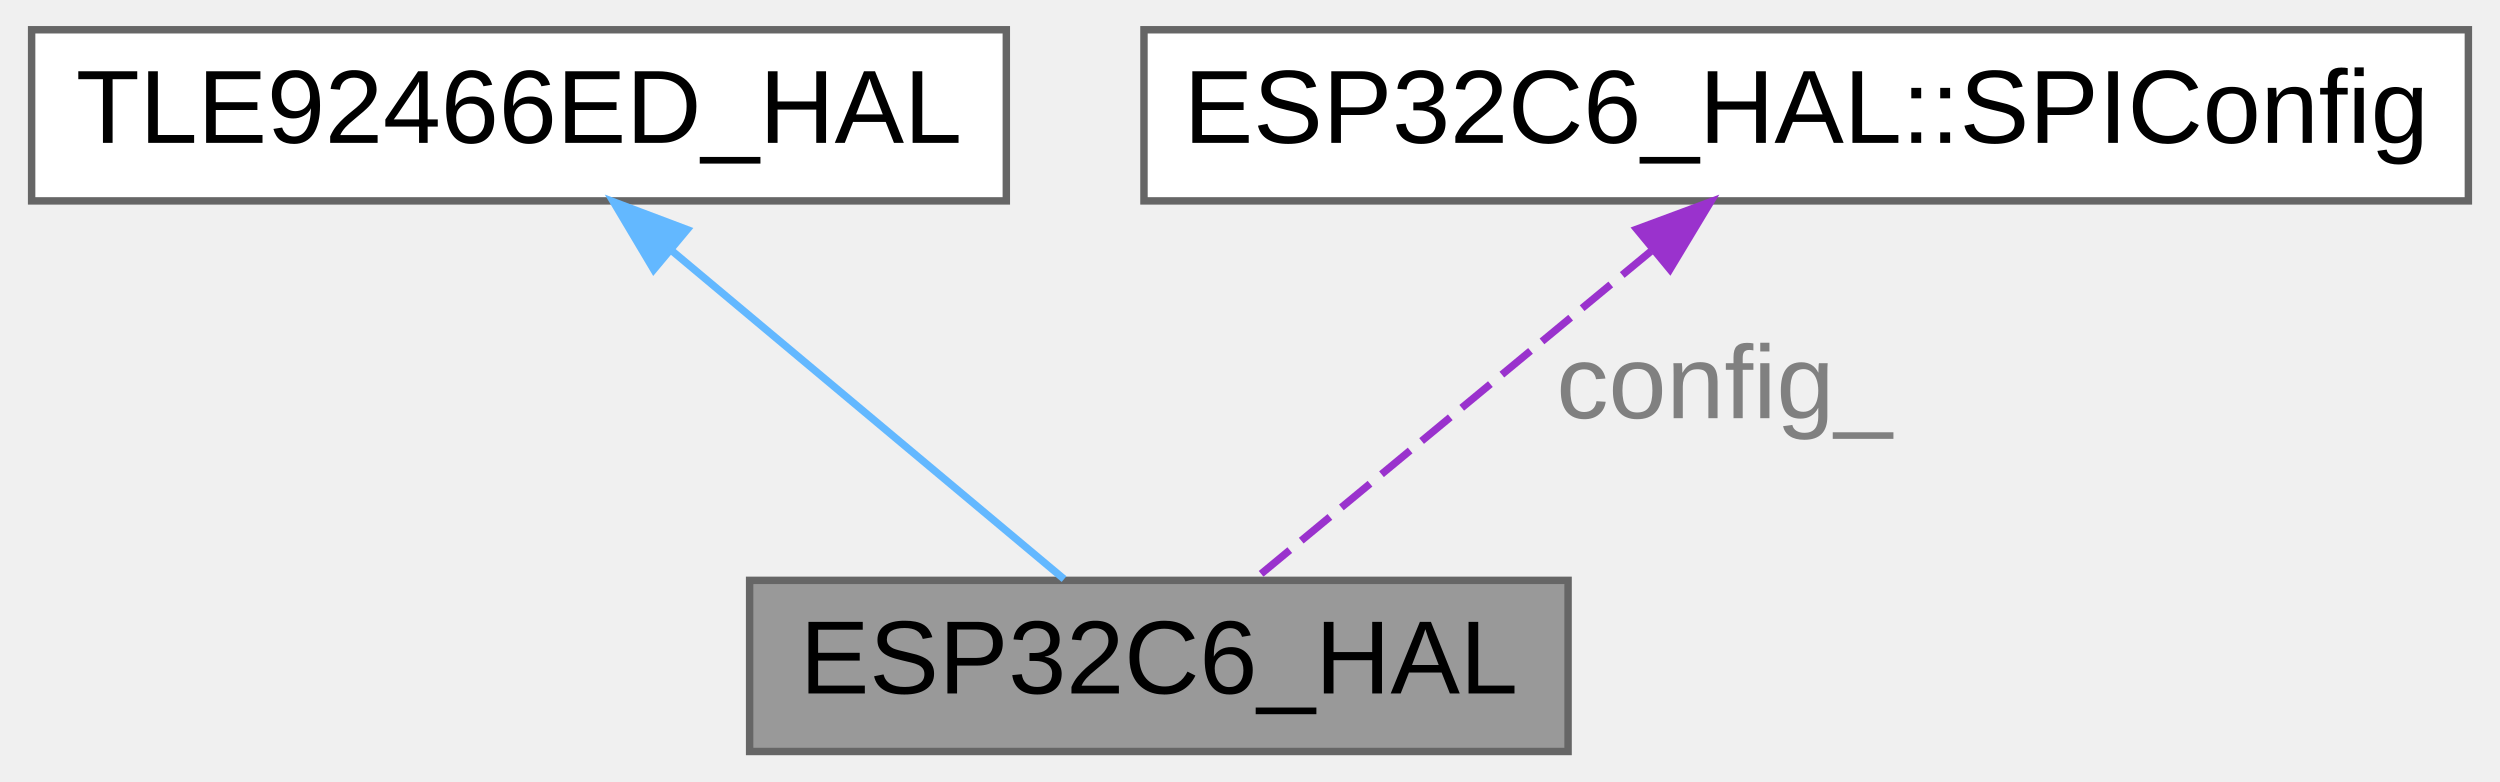
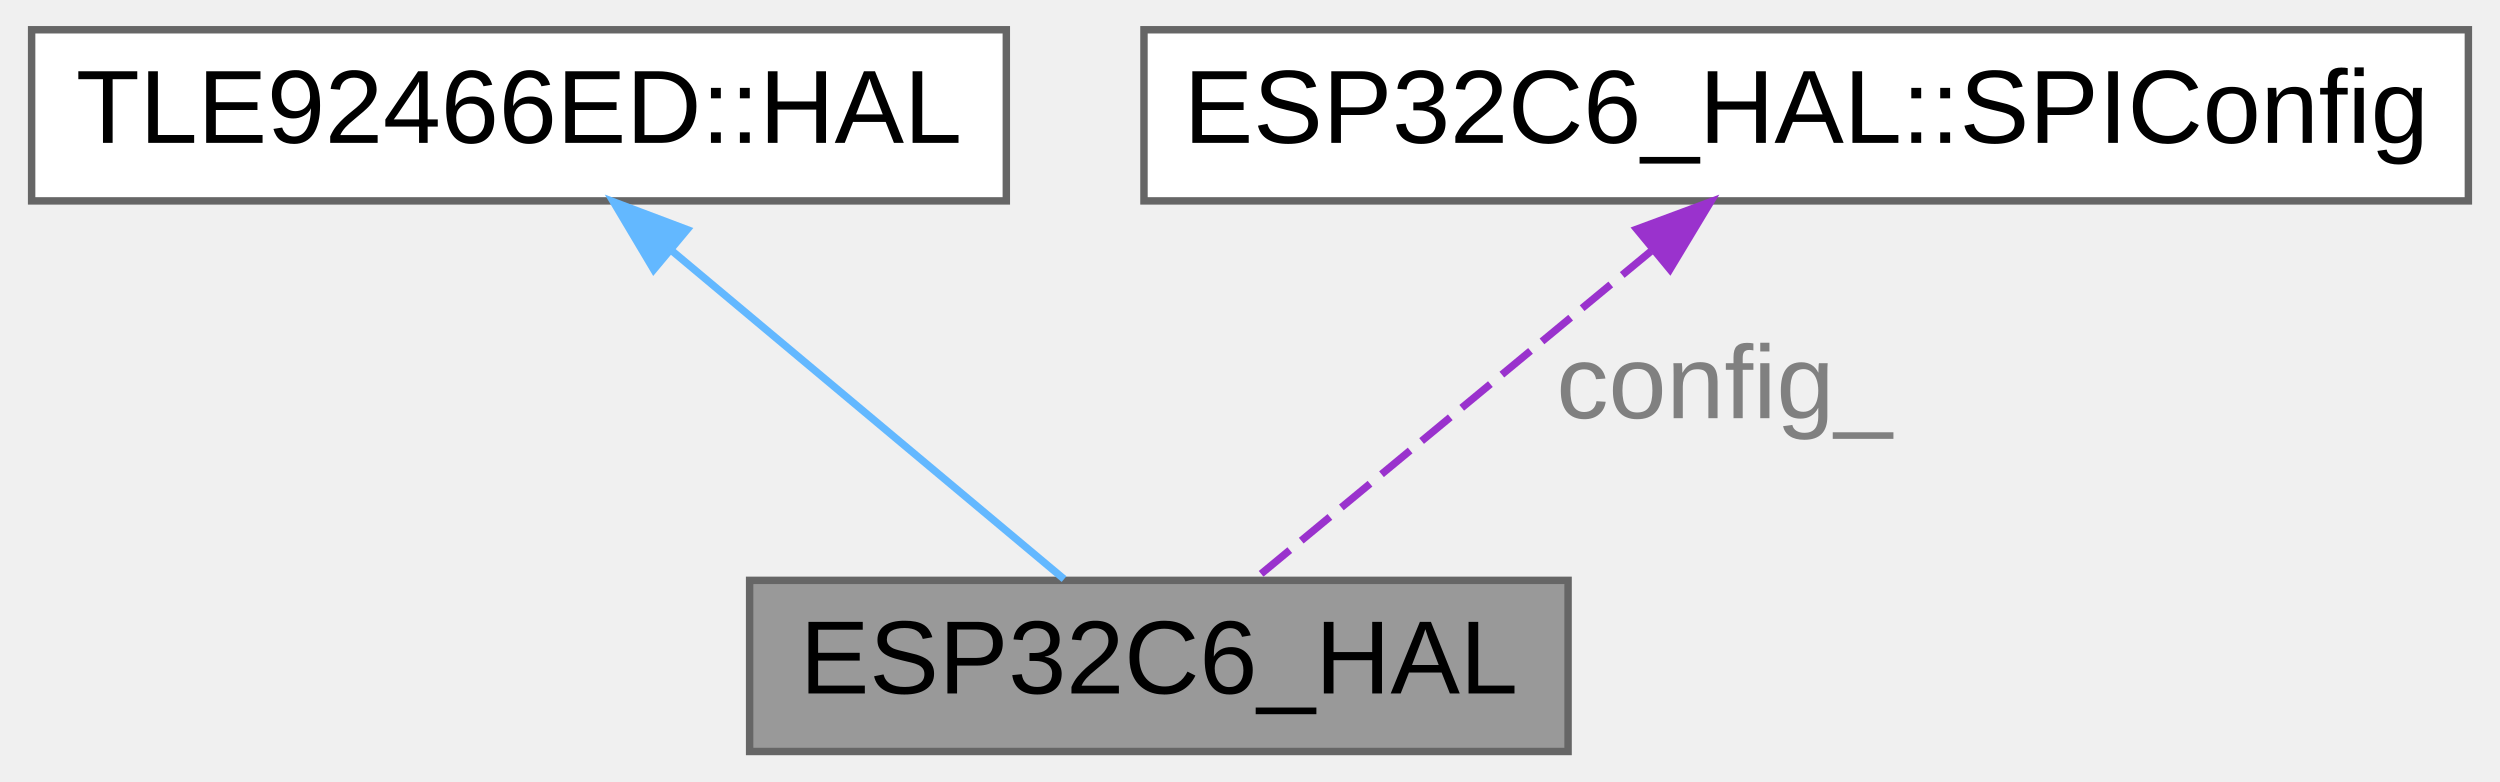
<svg xmlns="http://www.w3.org/2000/svg" xmlns:xlink="http://www.w3.org/1999/xlink" width="336pt" height="105pt" viewBox="0.00 0.00 335.50 105.00">
  <g id="graph0" class="graph" transform="scale(1 1) rotate(0) translate(4 101)">
    <g id="Node000001" class="node">
      <g id="a_Node000001">
        <a xlink:title="ESP32-C6 implementation of the TLE92466ED HAL interface.">
          <polygon fill="#999999" stroke="#666666" points="206.5,-23 96.5,-23 96.5,0 206.5,0 206.5,-23" />
          <text text-anchor="middle" x="151.5" y="-7.8" font-family="Arial" font-size="14.00">ESP32C6_HAL</text>
        </a>
      </g>
    </g>
    <g id="Node000002" class="node">
      <g id="a_Node000002">
-         <a xlink:title=" ">
+         <a xlink:href="classTLE92466ED_1_1HAL.html" target="_top" xlink:title="Abstract Hardware Abstraction Layer (HAL) base class.">
          <polygon fill="white" stroke="#666666" points="131,-97 0,-97 0,-74 131,-74 131,-97" />
-           <text text-anchor="middle" x="65.5" y="-81.8" font-family="Arial" font-size="14.00">TLE92466ED_HAL</text>
+           <text text-anchor="middle" x="65.5" y="-81.8" font-family="Arial" font-size="14.00">TLE92466ED::HAL</text>
        </a>
      </g>
    </g>
    <g id="edge1_Node000001_Node000002" class="edge">
      <g id="a_edge1_Node000001_Node000002">
        <a xlink:title=" ">
          <path fill="none" stroke="#63b8ff" d="M86.13,-67.23C102.51,-53.51 124.89,-34.78 138.76,-23.17" />
          <polygon fill="#63b8ff" stroke="#63b8ff" points="83.61,-64.77 78.19,-73.88 88.1,-70.14 83.61,-64.77" />
        </a>
      </g>
    </g>
    <g id="Node000003" class="node">
      <g id="a_Node000003">
        <a xlink:href="structESP32C6__HAL_1_1SPIConfig.html" target="_top" xlink:title="SPI configuration structure for ESP32-C6.">
          <polygon fill="white" stroke="#666666" points="327.5,-97 149.5,-97 149.5,-74 327.5,-74 327.5,-97" />
          <text text-anchor="middle" x="238.5" y="-81.8" font-family="Arial" font-size="14.00">ESP32C6_HAL::SPIConfig</text>
        </a>
      </g>
    </g>
    <g id="edge2_Node000001_Node000003" class="edge">
      <g id="a_edge2_Node000001_Node000003">
        <a xlink:title=" ">
          <path fill="none" stroke="#9a32cd" stroke-dasharray="5,2" d="M217.63,-67.23C201.06,-53.51 178.42,-34.78 164.39,-23.17" />
          <polygon fill="#9a32cd" stroke="#9a32cd" points="215.73,-70.2 225.66,-73.88 220.19,-64.8 215.73,-70.2" />
        </a>
      </g>
      <text text-anchor="middle" x="227.5" y="-44.8" font-family="Arial" font-size="14.00" fill="grey"> config_</text>
    </g>
  </g>
</svg>
